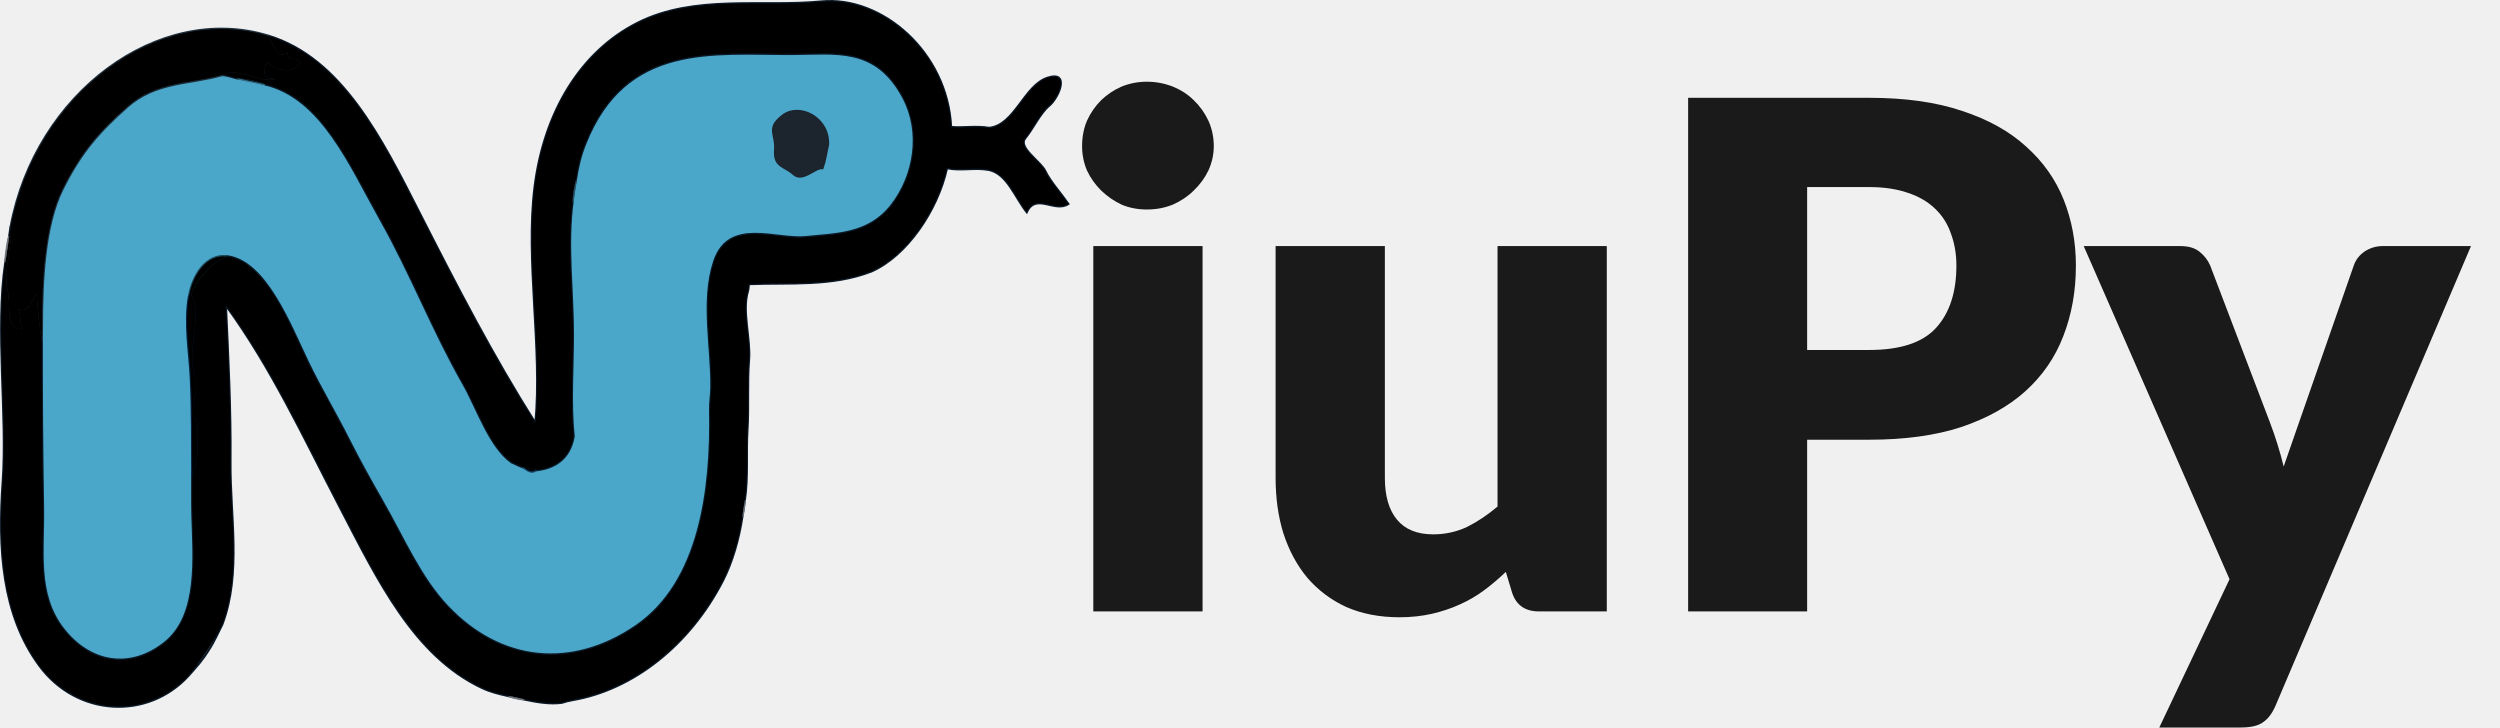
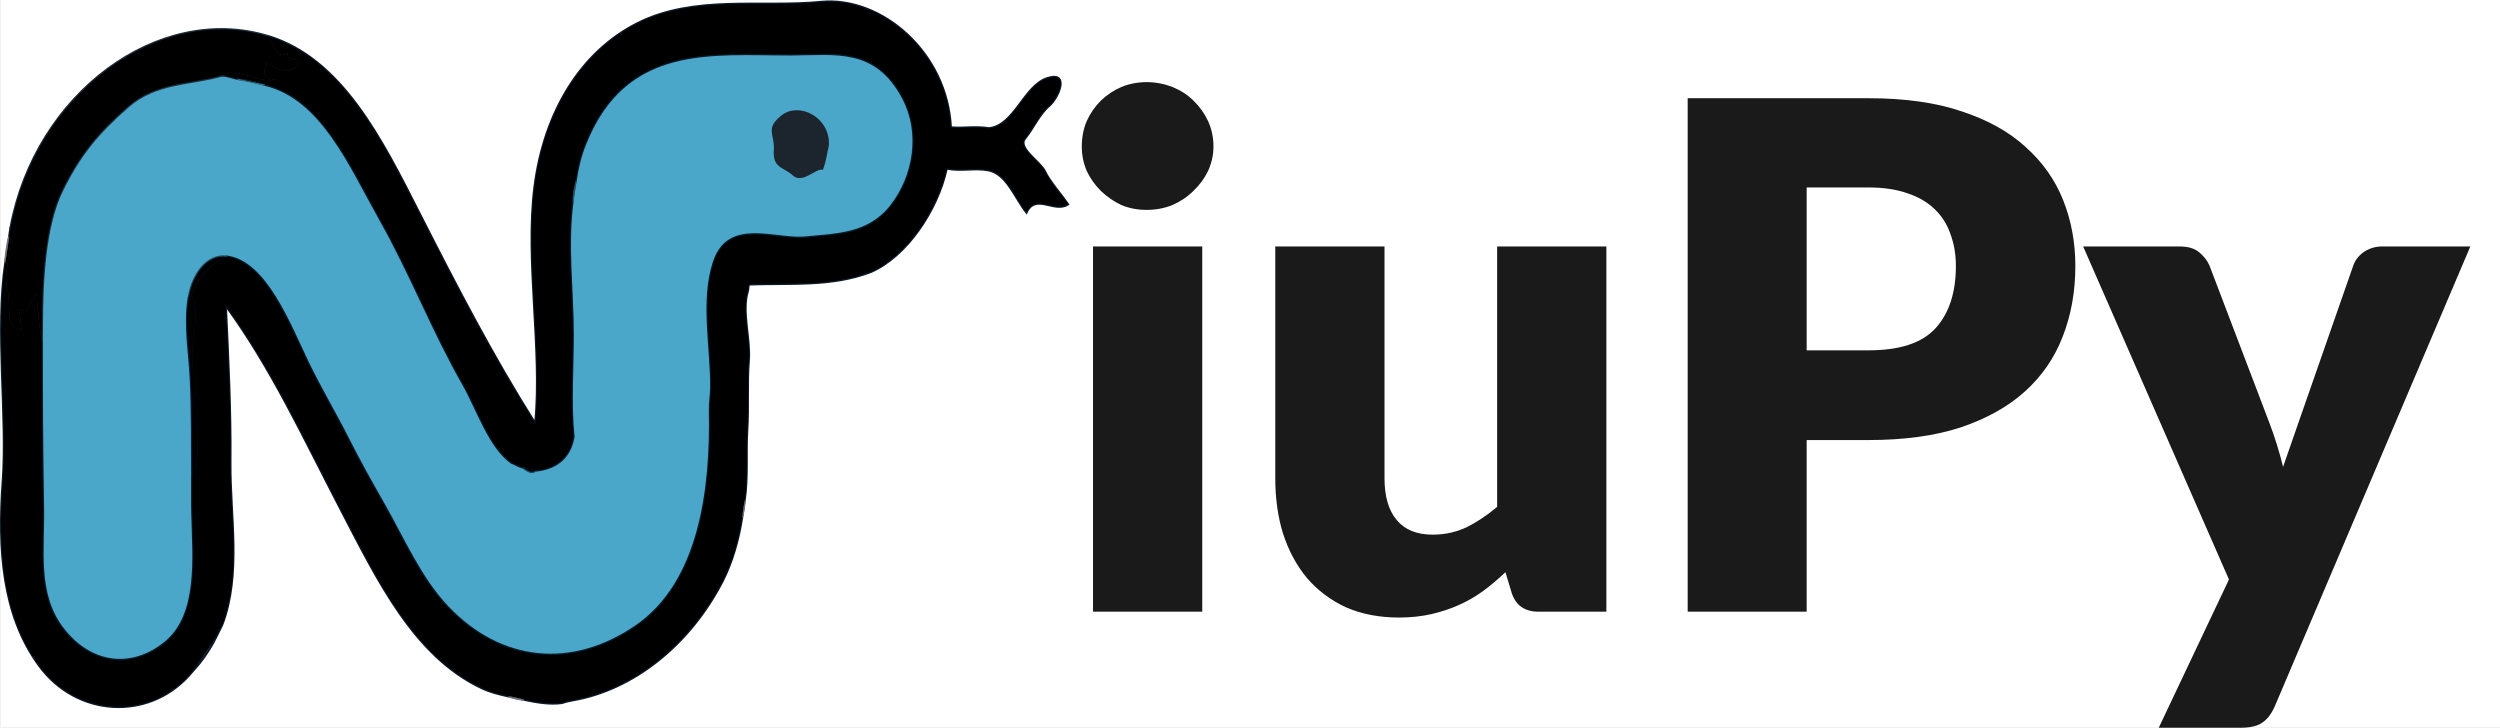
- <svg xmlns="http://www.w3.org/2000/svg" width="80.086mm" height="23.297mm" viewBox="0 0 80.086 23.297" version="1.1" id="svg1" xml:space="preserve">
+ <svg xmlns="http://www.w3.org/2000/svg" width="80.107mm" height="23.311mm" viewBox="0 0 80.107 23.311" version="1.1" id="svg1" xml:space="preserve">
  <defs id="defs1" />
-   <g id="layer1" transform="translate(-16.99217,-169.6403)">
+   <g id="layer1" transform="translate(-16.99217,-169.6262)">
+     <g id="g178-2" transform="matrix(0.2730127,0.05896787,-0.04965415,0.3323684,-12.93735,66.8895)" style="fill:#ffffff;fill-opacity:1;stroke-width:0.865">
+       <g fill="None" fill-opacity="0" stroke="#0c1a28" stroke-opacity="1" stroke-width="1.137" id="g3-2" transform="matrix(0.2282159,0,0,0.2279701,103.2853,216.0673)" style="fill:#ffffff;fill-opacity:1">
+         <path d="m 388,274 c 2.51,0.89 5.8,9.85 11,5 0.54,4.51 4.39,0.58 7,3 -3.68,6.4 -11.23,4.83 -17,3 -0.26,5.11 -1.09,6.88 6,6 -7.93,3.27 -19.56,-1.79 -27,3 2.48,-0.45 5.47,0 8,0 4.45,-0.43 9.59,-0.53 14,0 29.39,0.4 48.59,25.85 67.75,45.25 19.16,19.4 34.31,40.81 53.25,59.75 8.96,8.97 17.79,23.49 30,28 2.05,0.24 3.78,0.85 6,1 2.24,0.15 4.76,0.19 7,0 8.25,-2.19 15.77,-7.19 16,-17 -4.16,-13.14 -5.51,-28.38 -8,-42 -3.25,-17.78 -9.63,-35.55 -10,-54 -0.35,-2.91 -0.27,-6.18 0,-9 0,-5.85 0.49,-10.6 2,-16 12.61,-45.2 56.7,-47.96 96,-55 21.88,-3.92 41.39,-10.86 59,8 11.8,12.64 11.46,31.01 2.23,45.23 -9.23,14.22 -25.71,16.77 -40.3,20.7 -14.6,3.92 -39.93,-1.26 -43.93,18.07 -3.57,17.23 5.43,35.82 8,52 0.49,3.07 0.37,5.96 1,9 6.75,32.6 7.83,71.62 -20.75,95.25 -28.58,23.62 -64.51,27 -95.25,8.75 -15.82,-9.39 -26.88,-23.88 -40,-37 -7.26,-7.26 -15.06,-15.2 -22,-23 -8.29,-9.33 -17.84,-18.45 -26,-28 -11.67,-13.65 -28.39,-37.39 -48,-36 -5.76,2.02 -14.52,13.12 -15,19 7.15,5.89 2.16,23.02 6.98,31.02 4.81,8.01 0.91,10.85 3.02,18.98 3.74,0.16 2.57,5.17 3.93,9.07 1.36,3.91 1.23,10.98 0.07,14.93 1,5.27 1.86,10.69 3,16 3.67,17.15 10.92,40.37 -4.25,54.75 -15.17,14.38 -35.79,15.12 -51.75,3.25 -16.05,-11.94 -15.43,-30.46 -19,-48 -4.59,-22.55 -8.91,-45.29 -13,-68 -2.22,-5.72 -4.63,-12.82 -6,-19 -2,3.12 -2.84,9.18 -8,8 1.65,2.22 1.89,5.06 3,8 -8.85,1.18 -6.47,-8.64 -9.97,-15.03 -3.51,-6.38 -0.61,-19.34 -3.03,-25.97 -0.06,1.33 0,2.67 0,4 v 11 c 0,28.67 12.43,62.29 15.02,89.98 2.6,27.68 9.39,54.58 31.9,72.1 22.51,17.53 58,12.78 75.08,-9.08 1.29,-1.65 3.075,-4.18 4.477,-6.087 1.856,-2.904 2.068,-3.151 3.309,-5.528 C 405.23,528.585 405.551,528.389 409,519 c 5.78,-22.55 -4.3,-45.26 -8,-67 -3.7,-21.73 -8.88,-42.79 -14,-64 27.29,21.52 47.94,46.6 72.08,72.92 24.14,26.32 47.72,53.97 83.92,61.08 4.57,0.9 9.16,1 14,1 h 8 c 6.24,0 13.15,-0.25 19,-2 1.52,-0.74 3.18,-1.41 5,-2 29.4,-9.58 54.26,-32.8 66,-62 3.41,-8.48 5,-18.61 5,-28 v -7 c 0,-9.97 -2.95,-19.62 -3.93,-29.07 -0.97,-9.46 -3.68,-19.52 -4.4,-28.6 -0.71,-9.08 -7.26,-19.46 -5.67,-28.33 0.17,-0.97 -0.14,-2.02 0,-3 20.25,-4.29 41.39,-6.24 60,-16 16.47,-9.48 28.47,-30.76 30,-49 7.24,-0.03 13.77,-2.85 21,-3 9.29,-0.03 14.94,8.89 22,14 3.07,-8.92 13.84,-2.25 20,-7 -3.62,-3.06 -10.7,-7.6 -13.75,-11.25 -3.04,-3.66 -15.75,-7.21 -12.47,-11.97 3.28,-4.77 5.56,-11.59 9.53,-15.47 3.96,-3.89 8.07,-16.14 -2.98,-10.98 -11.05,5.16 -12.79,22.37 -25.33,25.67 -6.55,0.22 -12.6,2.33 -19,3 -7.35,-30.44 -44.33,-47.62 -73.93,-39.93 -29.59,7.7 -63.83,8.27 -89.99,25.01 -26.16,16.74 -39.9,44.67 -39.08,75.92 0.82,31.25 15.95,65.51 18,97 C 523.86,385.22 501.19,360.43 476.75,333.25 452.32,306.07 426.45,276.62 388,274 Z" id="path3-7" style="fill:#ffffff;fill-opacity:1;stroke-width:1.137" />
+       </g>
+       <g fill="None" fill-opacity="0" stroke="#1c242e" stroke-opacity="1" stroke-width="1.137" id="g10-3" transform="matrix(0.2282159,0,0,0.2279701,103.2853,216.0673)" style="fill:#ffffff;fill-opacity:1">
+         <path d="m 674,279 c 0.79,-3.4 0.65,-6.42 1,-10 -1.37,-11.09 -17.41,-14.52 -24.75,-7.75 -7.34,6.76 -1.78,7.72 -1.18,14.68 0.61,6.95 5.76,5.44 10.93,8.07 5.17,2.63 10.32,-4.85 14,-5 z" id="path10-7" style="fill:#ffffff;fill-opacity:1;stroke-width:1.137" />
+       </g>
+       <g fill="None" fill-opacity="0" stroke="#1d2d3a" stroke-opacity="1" stroke-width="1.137" id="g13-9" transform="matrix(0.2282159,0,0,0.2279701,103.2853,216.0673)" style="fill:#ffffff;fill-opacity:1">
+         <path d="m 274,375 c 2.42,6.63 -0.48,19.59 3.03,25.97 3.5,6.39 1.12,16.21 9.97,15.03 -1.11,-2.94 -1.35,-5.78 -3,-8 5.16,1.18 6,-4.88 8,-8 1.37,6.18 3.78,13.28 6,19 -0.37,-2.07 -0.62,-3.89 -1,-6 -3.18,-17.62 -6.46,-41.17 -0.02,-58.02 6.43,-16.86 13.95,-26.88 26.27,-39.73 12.32,-12.86 29.91,-14.77 44.75,-21.25 7.44,-4.79 19.07,0.27 27,-3 -7.09,0.88 -6.26,-0.89 -6,-6 5.77,1.83 13.32,3.4 17,-3 -2.61,-2.42 -6.46,1.51 -7,-3 -5.2,4.85 -8.49,-4.11 -11,-5 -57.03,-3.88 -111.54,43.96 -114,101 z" id="path13-0" style="fill:#ffffff;fill-opacity:1;stroke-width:1.137" />
+       </g>
+       <g fill="None" fill-opacity="0" stroke="#2f6a85" stroke-opacity="1" stroke-width="1.137" id="g18-2" transform="matrix(0.2282159,0,0,0.2279701,103.2853,216.0673)" style="fill:#ffffff;fill-opacity:1">
+         <path d="m 376,294 c 2.67,0 5.33,0 8,0 2,0 4,-0.03 6,0 -4.41,-0.53 -9.55,-0.43 -14,0 z" id="path18-3" style="fill:#ffffff;fill-opacity:1;stroke-width:1.137" />
+       </g>
+       <g fill="None" fill-opacity="0" stroke="#285165" stroke-opacity="1" stroke-width="1.137" id="g22-9" transform="matrix(0.2282159,0,0,0.2279701,103.2853,216.0673)" style="fill:#ffffff;fill-opacity:1">
+         <path d="m 552,315 c -0.06,-3 0,-6 0,-9 -0.27,2.82 -0.35,6.09 0,9 z" id="path22-9" style="fill:#ffffff;fill-opacity:1;stroke-width:1.137" />
+       </g>
+       <g fill="None" fill-opacity="0" stroke="#1c4657" stroke-opacity="1" stroke-width="1.137" id="g33-7" transform="matrix(0.2282159,0,0,0.2279701,103.2853,216.0673)" style="fill:#ffffff;fill-opacity:1">
+         <path d="m 368,388 c 0.05,-0.23 0.97,-0.65 1,-1 0.48,-5.88 9.24,-16.98 15,-19 -10.36,0.74 -15.81,10.48 -16,20 z" id="path33-0" style="fill:#ffffff;fill-opacity:1;stroke-width:1.137" />
+       </g>
+       <g fill="None" fill-opacity="0" stroke="#72757c" stroke-opacity="1" stroke-width="1.137" id="g37-3" transform="matrix(0.2282159,0,0,0.2279701,103.2853,216.0673)" style="fill:#ffffff;fill-opacity:1">
+         <path d="m 274,390 c 0,-3.67 0,-7.33 0,-11 -0.48,3.53 -0.34,7.46 0,11 z" id="path37-9" style="fill:#ffffff;fill-opacity:1;stroke-width:1.137" />
+       </g>
+       <g fill="None" fill-opacity="0" stroke="#072341" stroke-opacity="1" stroke-width="1.137" id="g43-8" transform="matrix(0.2282159,0,0,0.2279701,103.2853,216.0673)" style="fill:#ffffff;fill-opacity:1">
+         <path d="m 368,388 c -0.23,11.51 4.37,22.21 7,33 3.2,13.12 5.5,26.81 8,40 1.16,-3.95 1.29,-11.02 -0.07,-14.93 -1.36,-3.9 -0.19,-8.91 -3.93,-9.07 -2.11,-8.13 1.79,-10.97 -3.02,-18.98 -4.82,-8 0.17,-25.13 -6.98,-31.02 -0.03,0.35 -0.95,0.77 -1,1 z" id="path43-6" style="fill:#ffffff;fill-opacity:1;stroke-width:1.137" />
+       </g>
+       <g fill="None" fill-opacity="0" stroke="#68717b" stroke-opacity="1" stroke-width="1.137" id="g50-5" transform="matrix(0.2282159,0,0,0.2279701,103.2853,216.0673)" style="fill:#ffffff;fill-opacity:1">
+         <path d="m 660,429 c 0.21,-2.13 0.21,-4.81 0,-7 0,2.33 0,4.67 0,7 z" id="path50-7" style="fill:#ffffff;fill-opacity:1;stroke-width:1.137" />
+       </g>
+       <g fill="None" fill-opacity="0" stroke="#124466" stroke-opacity="1" stroke-width="1.137" id="g51-6" transform="matrix(0.2282159,0,0,0.2279701,103.2853,216.0673)" style="fill:#ffffff;fill-opacity:1">
+         <path d="m 552,429 c 0.93,-0.14 1.51,-0.87 2,-1 -2.24,0.19 -4.76,0.15 -7,0 1.43,0.31 2.84,1.32 5,1 z" id="path51-2" style="fill:#ffffff;fill-opacity:1;stroke-width:1.137" />
+       </g>
+       <g fill="None" fill-opacity="0" stroke="#6c737b" stroke-opacity="1" stroke-width="1.137" id="g66-7" transform="matrix(0.2282159,0,0,0.2279701,103.2853,216.0673)" style="fill:#ffffff;fill-opacity:1">
+         <path d="m 565,523 c -2.67,0 -5.33,0 -8,0 2.45,0.24 5.49,0.24 8,0 z" id="path66-0" style="fill:#ffffff;fill-opacity:1;stroke-width:1.137" />
+       </g>
+       <g fill="None" fill-opacity="0" stroke="#23546c" stroke-opacity="1" stroke-width="1.137" id="g67-3" transform="matrix(0.2282159,0,0,0.2279701,103.2853,216.0673)" style="fill:#ffffff;fill-opacity:1" />
+       <g fill="#0c1a28" fill-opacity="1" stroke="None" id="g91-9" transform="matrix(0.2282159,0,0,0.2279701,103.2853,216.0673)" style="fill:#ffffff;fill-opacity:1;stroke-width:3.79">
+         <path d="m 388,274 c 2.51,0.89 5.8,9.85 11,5 0.54,4.51 4.39,0.58 7,3 -3.68,6.4 -11.23,4.83 -17,3 -0.26,5.11 -1.09,6.88 6,6 -7.93,3.27 -19.56,-1.79 -27,3 2.48,-0.45 5.47,0 8,0 4.45,-0.43 9.59,-0.53 14,0 29.39,0.4 48.59,25.85 67.75,45.25 19.16,19.4 34.31,40.81 53.25,59.75 8.96,8.97 17.79,23.49 30,28 2.05,0.24 3.78,0.85 6,1 2.24,0.15 4.76,0.19 7,0 8.25,-2.19 15.77,-7.19 16,-17 -4.16,-13.14 -5.51,-28.38 -8,-42 -3.25,-17.78 -9.63,-35.55 -10,-54 -0.35,-2.91 -0.27,-6.18 0,-9 0,-5.85 0.49,-10.6 2,-16 12.61,-45.2 56.7,-47.96 96,-55 21.88,-3.92 41.39,-10.86 59,8 11.8,12.64 11.46,31.01 2.23,45.23 -9.23,14.22 -25.71,16.77 -40.3,20.7 -14.6,3.92 -39.93,-1.26 -43.93,18.07 -3.57,17.23 5.43,35.82 8,52 0.49,3.07 0.37,5.96 1,9 6.75,32.6 7.83,71.62 -20.75,95.25 -28.58,23.62 -64.51,27 -95.25,8.75 -15.82,-9.39 -26.88,-23.88 -40,-37 -7.26,-7.26 -15.06,-15.2 -22,-23 -8.29,-9.33 -17.84,-18.45 -26,-28 -11.67,-13.65 -28.39,-37.39 -48,-36 -5.76,2.02 -14.52,13.12 -15,19 7.15,5.89 2.16,23.02 6.98,31.02 4.81,8.01 0.91,10.85 3.02,18.98 3.74,0.16 2.57,5.17 3.93,9.07 1.36,3.91 1.23,10.98 0.07,14.93 1,5.27 1.86,10.69 3,16 3.67,17.15 10.92,40.37 -4.25,54.75 -15.17,14.38 -35.79,15.12 -51.75,3.25 -16.05,-11.94 -15.43,-30.46 -19,-48 -4.59,-22.55 -8.91,-45.29 -13,-68 -2.22,-5.72 -4.63,-12.82 -6,-19 -2,3.12 -2.84,9.18 -8,8 1.65,2.22 1.89,5.06 3,8 -8.85,1.18 -6.47,-8.64 -9.97,-15.03 -3.51,-6.38 -0.61,-19.34 -3.03,-25.97 -0.06,1.33 0,2.67 0,4 v 11 c 0,28.67 12.43,62.29 15.02,89.98 2.6,27.68 9.39,54.58 31.9,72.1 22.51,17.53 58,12.78 75.08,-9.08 5.825,-8.486 9.458,-14.994 13,-24 5.78,-22.55 -4.3,-45.26 -8,-67 -3.7,-21.73 -8.88,-42.79 -14,-64 27.29,21.52 47.94,46.6 72.08,72.92 24.14,26.32 47.72,53.97 83.92,61.08 4.57,0.9 9.16,1 14,1 h 8 c 6.24,0 13.15,-0.25 19,-2 1.52,-0.74 3.18,-1.41 5,-2 29.4,-9.58 54.26,-32.8 66,-62 3.41,-8.48 5,-18.61 5,-28 v -7 c 0,-9.97 -2.95,-19.62 -3.93,-29.07 -0.97,-9.46 -3.68,-19.52 -4.4,-28.6 -0.71,-9.08 -7.26,-19.46 -5.67,-28.33 0.17,-0.97 -0.14,-2.02 0,-3 20.25,-4.29 41.39,-6.24 60,-16 16.47,-9.48 28.47,-30.76 30,-49 7.24,-0.03 13.77,-2.85 21,-3 9.29,-0.03 14.94,8.89 22,14 3.07,-8.92 13.84,-2.25 20,-7 -3.62,-3.06 -10.7,-7.6 -13.75,-11.25 -3.04,-3.66 -15.75,-7.21 -12.47,-11.97 3.28,-4.77 5.56,-11.59 9.53,-15.47 3.96,-3.89 8.07,-16.14 -2.98,-10.98 -11.05,5.16 -12.79,22.37 -25.33,25.67 -6.55,0.22 -12.6,2.33 -19,3 -7.35,-30.44 -44.33,-47.62 -73.93,-39.93 -29.59,7.7 -63.83,8.27 -89.99,25.01 -26.16,16.74 -39.9,44.67 -39.08,75.92 0.82,31.25 15.95,65.51 18,97 C 523.86,385.22 501.19,360.43 476.75,333.25 452.32,306.07 426.45,276.62 388,274 Z" id="path91-9" style="fill:#ffffff;fill-opacity:1;stroke-width:3.79" />
+       </g>
+       <g fill="#1c242e" fill-opacity="1" stroke="None" id="g98-9" transform="matrix(0.2282159,0,0,0.2279701,103.2853,216.0673)" style="fill:#ffffff;fill-opacity:1;stroke-width:3.79">
+         <path d="m 674,279 c 0.79,-3.4 0.65,-6.42 1,-10 -1.37,-11.09 -17.41,-14.52 -24.75,-7.75 -7.34,6.76 -1.78,7.72 -1.18,14.68 0.61,6.95 5.76,5.44 10.93,8.07 5.17,2.63 10.32,-4.85 14,-5 z" id="path98-1" style="fill:#ffffff;fill-opacity:1;stroke-width:3.79" />
+       </g>
+       <g fill="#1d2d3a" fill-opacity="1" stroke="None" id="g101-7" transform="matrix(0.2282159,0,0,0.2279701,103.2853,216.0673)" style="fill:#ffffff;fill-opacity:1;stroke-width:3.79">
+         <path d="m 274,375 c 2.42,6.63 -0.48,19.59 3.03,25.97 3.5,6.39 1.12,16.21 9.97,15.03 -1.11,-2.94 -1.35,-5.78 -3,-8 5.16,1.18 6,-4.88 8,-8 1.37,6.18 3.78,13.28 6,19 -0.37,-2.07 -0.62,-3.89 -1,-6 -3.18,-17.62 -6.46,-41.17 -0.02,-58.02 6.43,-16.86 13.95,-26.88 26.27,-39.73 12.32,-12.86 29.91,-14.77 44.75,-21.25 7.44,-4.79 19.07,0.27 27,-3 -7.09,0.88 -6.26,-0.89 -6,-6 5.77,1.83 13.32,3.4 17,-3 -2.61,-2.42 -6.46,1.51 -7,-3 -5.2,4.85 -8.49,-4.11 -11,-5 -57.03,-3.88 -111.54,43.96 -114,101 z" id="path101-2" style="fill:#ffffff;fill-opacity:1;stroke-width:3.79" />
+       </g>
+       <g fill="#2f6a85" fill-opacity="1" stroke="None" id="g106-3" transform="matrix(0.2282159,0,0,0.2279701,103.2853,216.0673)" style="fill:#ffffff;fill-opacity:1;stroke-width:3.79">
+         <path d="m 376,294 c 2.67,0 5.33,0 8,0 2,0 4,-0.03 6,0 -4.41,-0.53 -9.55,-0.43 -14,0 z" id="path106-6" style="fill:#ffffff;fill-opacity:1;stroke-width:3.79" />
+       </g>
+       <g fill="#285165" fill-opacity="1" stroke="None" id="g110-5" transform="matrix(0.2282159,0,0,0.2279701,103.2853,216.0673)" style="fill:#ffffff;fill-opacity:1;stroke-width:3.79">
+         <path d="m 552,315 c -0.06,-3 0,-6 0,-9 -0.27,2.82 -0.35,6.09 0,9 z" id="path110-5" style="fill:#ffffff;fill-opacity:1;stroke-width:3.79" />
+       </g>
+       <g fill="#1c4657" fill-opacity="1" stroke="None" id="g121-8" transform="matrix(0.2282159,0,0,0.2279701,103.2853,216.0673)" style="fill:#ffffff;fill-opacity:1;stroke-width:3.79">
+         <path d="m 368,388 c 0.05,-0.23 0.97,-0.65 1,-1 0.48,-5.88 9.24,-16.98 15,-19 -10.36,0.74 -15.81,10.48 -16,20 z" id="path121-1" style="fill:#ffffff;fill-opacity:1;stroke-width:3.79" />
+       </g>
+       <g fill="#236792" fill-opacity="1" stroke="None" id="g123-4" transform="matrix(0.2282159,0,0,0.2279701,103.2853,216.0673)" style="fill:#ffffff;fill-opacity:1;stroke-width:3.79" />
+       <g fill="#72757c" fill-opacity="1" stroke="None" id="g125-7" transform="matrix(0.2282159,0,0,0.2279701,103.2853,216.0673)" style="fill:#ffffff;fill-opacity:1;stroke-width:3.79">
+         <path d="m 274,390 c 0,-3.67 0,-7.33 0,-11 -0.48,3.53 -0.34,7.46 0,11 z" id="path125-1" style="fill:#ffffff;fill-opacity:1;stroke-width:3.79" />
+       </g>
+       <g fill="#072341" fill-opacity="1" stroke="None" id="g131-3" transform="matrix(0.2282159,0,0,0.2279701,103.2853,216.0673)" style="fill:#ffffff;fill-opacity:1;stroke-width:3.79">
+         <path d="m 368,388 c -0.23,11.51 4.37,22.21 7,33 3.2,13.12 5.5,26.81 8,40 1.16,-3.95 1.29,-11.02 -0.07,-14.93 -1.36,-3.9 -0.19,-8.91 -3.93,-9.07 -2.11,-8.13 1.79,-10.97 -3.02,-18.98 -4.82,-8 0.17,-25.13 -6.98,-31.02 -0.03,0.35 -0.95,0.77 -1,1 z" id="path131-8" style="fill:#ffffff;fill-opacity:1;stroke-width:3.79" />
+       </g>
+       <g fill="#68717b" fill-opacity="1" stroke="None" id="g138-4" transform="matrix(0.2282159,0,0,0.2279701,103.2853,216.0673)" style="fill:#ffffff;fill-opacity:1;stroke-width:3.79">
+         <path d="m 660,429 c 0.21,-2.13 0.21,-4.81 0,-7 0,2.33 0,4.67 0,7 z" id="path138-8" style="fill:#ffffff;fill-opacity:1;stroke-width:3.79" />
+       </g>
+       <g fill="#124466" fill-opacity="1" stroke="None" id="g139-0" transform="matrix(0.2282159,0,0,0.2279701,103.2853,216.0673)" style="fill:#ffffff;fill-opacity:1;stroke-width:3.79">
+         <path d="m 552,429 c 0.93,-0.14 1.51,-0.87 2,-1 -2.24,0.19 -4.76,0.15 -7,0 1.43,0.31 2.84,1.32 5,1 z" id="path139-4" style="fill:#ffffff;fill-opacity:1;stroke-width:3.79" />
+       </g>
+       <g fill="#6c737b" fill-opacity="1" stroke="None" id="g154-6" transform="matrix(0.2282159,0,0,0.2279701,103.2853,216.0673)" style="fill:#ffffff;fill-opacity:1;stroke-width:3.79">
+         <path d="m 565,523 c -2.67,0 -5.33,0 -8,0 2.45,0.24 5.49,0.24 8,0 z" id="path154-0" style="fill:#ffffff;fill-opacity:1;stroke-width:3.79" />
+       </g>
+       <rect style="fill:#ffffff;fill-opacity:1;stroke:none;stroke-width:0.98;stroke-linecap:square;stroke-miterlimit:5.3;paint-order:markers fill stroke" id="rect1" width="288.581" height="69.008" x="107.963" y="304.358" transform="matrix(0.9846236,-0.1746892,0.1789394,0.9838601,0,0)" />
+     </g>
    <path style="fill:#4ba7c9;fill-opacity:1;stroke:none;stroke-width:1.002;stroke-linecap:square;stroke-miterlimit:5.3;stroke-opacity:1;paint-order:markers fill stroke" d="M 11.026,80.954 C 7.881,79.49 4.431,76.17 3.834,71.959 3.351,68.551 3.853,36.942 4.336,32.233 5.054,25.238 7.637,19.245 12.282,14.354 15.441,11.029 18.848,9.457 23.716,8.589 26.595,8.075 28.776,8.045 30.499,8.412 c 4.076,0.868 5.543,2.158 7.627,4.062 3.565,3.259 5.491,7.662 15.798,28.227 3.655,7.293 7.959,10.57 7.732,12.134 -0.11,0.76 0.991,1.853 1.798,2.265 1.274,0.65 1.043,0.316 2.394,-0.044 0.856,-0.228 0.989,-0.689 1.371,-1.025 1.545,-1.356 0.804,-0.147 0.654,-14.619 -0.116,-11.239 -0.037,-15.615 0.423,-18.313 1.023,-5.992 4.794,-11.804 8.893,-14.035 3.275,-1.782 5.592,-3.078 15.241,-1.699 l 10.392,-0.377 4.758,3.203 c 5.479,3.689 5.009,12.263 0.292,17.635 -2.463,2.805 -6.566,4.105 -13.595,3.723 -8.239,-0.448 -6.349,-0.006 -6.021,16.136 0.258,12.689 -1.844,18.209 -4.601,23.67 -2.935,5.815 -10.733,11.608 -17.048,11.608 -4.966,0 -10.806,-4.219 -14.22,-8.868 -2.14,-2.914 -9.164,-14.028 -15.752,-26.905 -5.053,-9.877 -5.252,-11.397 -7.769,-12.405 -1.981,-0.792 -1.936,-2.119 -3.312,-0.552 -1.721,1.961 -1.299,4.386 -0.808,11.415 0.638,9.144 0.421,28.669 -0.28,31.379 -0.723,2.794 -3.341,3.752 -5.841,5.03 -2.42,1.237 -5.172,2.027 -7.601,0.896 z M 98.008,19.596 c 1.063,-0.507 0.837,0.291 1.124,-1.056 0.696,-3.264 0.481,-3.079 -2.392,-3.079 -2.311,0 -2.181,-1.15 -2.181,1.589 0,2.052 -0.085,0.742 1.192,1.912 1.539,1.41 0.433,1.504 2.257,0.634 z" id="path4" transform="matrix(0.2645833,0,0,0.2645833,16.99217,169.6403)" />
    <g id="g178" transform="matrix(0.2730127,0.05896787,-0.04965415,0.3323684,-12.96377,66.90351)" style="stroke-width:0.865">
      <g fill="None" fill-opacity="0" stroke="#0c1a28" stroke-opacity="1" stroke-width="1.137" id="g3" transform="matrix(0.2282159,0,0,0.2279701,103.2853,216.0673)">
-         <path d="m 388,274 c 2.51,0.89 5.8,9.85 11,5 0.54,4.51 4.39,0.58 7,3 -3.68,6.4 -11.23,4.83 -17,3 -0.26,5.11 -1.09,6.88 6,6 -7.93,3.27 -19.56,-1.79 -27,3 2.48,-0.45 5.47,0 8,0 4.45,-0.43 9.59,-0.53 14,0 29.39,0.4 48.59,25.85 67.75,45.25 19.16,19.4 34.31,40.81 53.25,59.75 8.96,8.97 17.79,23.49 30,28 2.05,0.24 3.78,0.85 6,1 2.24,0.15 4.76,0.19 7,0 8.25,-2.19 15.77,-7.19 16,-17 -4.16,-13.14 -5.51,-28.38 -8,-42 -3.25,-17.78 -9.63,-35.55 -10,-54 -0.35,-2.91 -0.27,-6.18 0,-9 0,-5.85 0.49,-10.6 2,-16 12.61,-45.2 56.7,-47.96 96,-55 21.88,-3.92 41.39,-10.86 59,8 11.8,12.64 11.46,31.01 2.23,45.23 -9.23,14.22 -25.71,16.77 -40.3,20.7 -14.6,3.92 -39.93,-1.26 -43.93,18.07 -3.57,17.23 5.43,35.82 8,52 0.49,3.07 0.37,5.96 1,9 6.75,32.6 7.83,71.62 -20.75,95.25 -28.58,23.62 -64.51,27 -95.25,8.75 -15.82,-9.39 -26.88,-23.88 -40,-37 -7.26,-7.26 -15.06,-15.2 -22,-23 -8.29,-9.33 -17.84,-18.45 -26,-28 -11.67,-13.65 -28.39,-37.39 -48,-36 -5.76,2.02 -14.52,13.12 -15,19 7.15,5.89 2.16,23.02 6.98,31.02 4.81,8.01 0.91,10.85 3.02,18.98 3.74,0.16 2.57,5.17 3.93,9.07 1.36,3.91 1.23,10.98 0.07,14.93 1,5.27 1.86,10.69 3,16 3.67,17.15 10.92,40.37 -4.25,54.75 -15.17,14.38 -35.79,15.12 -51.75,3.25 -16.05,-11.94 -15.43,-30.46 -19,-48 -4.59,-22.55 -8.91,-45.29 -13,-68 -2.22,-5.72 -4.63,-12.82 -6,-19 -2,3.12 -2.84,9.18 -8,8 1.65,2.22 1.89,5.06 3,8 -8.85,1.18 -6.47,-8.64 -9.97,-15.03 -3.51,-6.38 -0.61,-19.34 -3.03,-25.97 -0.06,1.33 0,2.67 0,4 v 11 c 0,28.67 12.43,62.29 15.02,89.98 2.6,27.68 9.39,54.58 31.9,72.1 22.51,17.53 58,12.78 75.08,-9.08 1.29,-1.65 3.075,-4.18 4.477,-6.087 1.856,-2.904 2.068,-3.151 3.309,-5.528 C 405.23,528.585 405.551,528.389 409,519 c 5.78,-22.55 -4.3,-45.26 -8,-67 -3.7,-21.73 -8.88,-42.79 -14,-64 27.29,21.52 47.94,46.6 72.08,72.92 24.14,26.32 47.72,53.97 83.92,61.08 4.57,0.9 9.16,1 14,1 l 8,0 c 6.24,0 13.15,-0.25 19,-2 1.52,-0.74 3.18,-1.41 5,-2 29.4,-9.58 54.26,-32.8 66,-62 3.41,-8.48 5,-18.61 5,-28 v -7 c 0,-9.97 -2.95,-19.62 -3.93,-29.07 -0.97,-9.46 -3.68,-19.52 -4.4,-28.6 -0.71,-9.08 -7.26,-19.46 -5.67,-28.33 0.17,-0.97 -0.14,-2.02 0,-3 20.25,-4.29 41.39,-6.24 60,-16 16.47,-9.48 28.47,-30.76 30,-49 7.24,-0.03 13.77,-2.85 21,-3 9.29,-0.03 14.94,8.89 22,14 3.07,-8.92 13.84,-2.25 20,-7 -3.62,-3.06 -10.7,-7.6 -13.75,-11.25 -3.04,-3.66 -15.75,-7.21 -12.47,-11.97 3.28,-4.77 5.56,-11.59 9.53,-15.47 3.96,-3.89 8.07,-16.14 -2.98,-10.98 -11.05,5.16 -12.79,22.37 -25.33,25.67 -6.55,0.22 -12.6,2.33 -19,3 -7.35,-30.44 -44.33,-47.62 -73.93,-39.93 -29.59,7.7 -63.83,8.27 -89.99,25.01 -26.16,16.74 -39.9,44.67 -39.08,75.92 0.82,31.25 15.95,65.51 18,97 C 523.86,385.22 501.19,360.43 476.75,333.25 452.32,306.07 426.45,276.62 388,274 Z" id="path3" style="stroke-width:1.137" />
+         <path d="m 388,274 c 2.51,0.89 5.8,9.85 11,5 0.54,4.51 4.39,0.58 7,3 -3.68,6.4 -11.23,4.83 -17,3 -0.26,5.11 -1.09,6.88 6,6 -7.93,3.27 -19.56,-1.79 -27,3 2.48,-0.45 5.47,0 8,0 4.45,-0.43 9.59,-0.53 14,0 29.39,0.4 48.59,25.85 67.75,45.25 19.16,19.4 34.31,40.81 53.25,59.75 8.96,8.97 17.79,23.49 30,28 2.05,0.24 3.78,0.85 6,1 2.24,0.15 4.76,0.19 7,0 8.25,-2.19 15.77,-7.19 16,-17 -4.16,-13.14 -5.51,-28.38 -8,-42 -3.25,-17.78 -9.63,-35.55 -10,-54 -0.35,-2.91 -0.27,-6.18 0,-9 0,-5.85 0.49,-10.6 2,-16 12.61,-45.2 56.7,-47.96 96,-55 21.88,-3.92 41.39,-10.86 59,8 11.8,12.64 11.46,31.01 2.23,45.23 -9.23,14.22 -25.71,16.77 -40.3,20.7 -14.6,3.92 -39.93,-1.26 -43.93,18.07 -3.57,17.23 5.43,35.82 8,52 0.49,3.07 0.37,5.96 1,9 6.75,32.6 7.83,71.62 -20.75,95.25 -28.58,23.62 -64.51,27 -95.25,8.75 -15.82,-9.39 -26.88,-23.88 -40,-37 -7.26,-7.26 -15.06,-15.2 -22,-23 -8.29,-9.33 -17.84,-18.45 -26,-28 -11.67,-13.65 -28.39,-37.39 -48,-36 -5.76,2.02 -14.52,13.12 -15,19 7.15,5.89 2.16,23.02 6.98,31.02 4.81,8.01 0.91,10.85 3.02,18.98 3.74,0.16 2.57,5.17 3.93,9.07 1.36,3.91 1.23,10.98 0.07,14.93 1,5.27 1.86,10.69 3,16 3.67,17.15 10.92,40.37 -4.25,54.75 -15.17,14.38 -35.79,15.12 -51.75,3.25 -16.05,-11.94 -15.43,-30.46 -19,-48 -4.59,-22.55 -8.91,-45.29 -13,-68 -2.22,-5.72 -4.63,-12.82 -6,-19 -2,3.12 -2.84,9.18 -8,8 1.65,2.22 1.89,5.06 3,8 -8.85,1.18 -6.47,-8.64 -9.97,-15.03 -3.51,-6.38 -0.61,-19.34 -3.03,-25.97 -0.06,1.33 0,2.67 0,4 v 11 c 0,28.67 12.43,62.29 15.02,89.98 2.6,27.68 9.39,54.58 31.9,72.1 22.51,17.53 58,12.78 75.08,-9.08 1.29,-1.65 3.075,-4.18 4.477,-6.087 1.856,-2.904 2.068,-3.151 3.309,-5.528 C 405.23,528.585 405.551,528.389 409,519 c 5.78,-22.55 -4.3,-45.26 -8,-67 -3.7,-21.73 -8.88,-42.79 -14,-64 27.29,21.52 47.94,46.6 72.08,72.92 24.14,26.32 47.72,53.97 83.92,61.08 4.57,0.9 9.16,1 14,1 h 8 c 6.24,0 13.15,-0.25 19,-2 1.52,-0.74 3.18,-1.41 5,-2 29.4,-9.58 54.26,-32.8 66,-62 3.41,-8.48 5,-18.61 5,-28 v -7 c 0,-9.97 -2.95,-19.62 -3.93,-29.07 -0.97,-9.46 -3.68,-19.52 -4.4,-28.6 -0.71,-9.08 -7.26,-19.46 -5.67,-28.33 0.17,-0.97 -0.14,-2.02 0,-3 20.25,-4.29 41.39,-6.24 60,-16 16.47,-9.48 28.47,-30.76 30,-49 7.24,-0.03 13.77,-2.85 21,-3 9.29,-0.03 14.94,8.89 22,14 3.07,-8.92 13.84,-2.25 20,-7 -3.62,-3.06 -10.7,-7.6 -13.75,-11.25 -3.04,-3.66 -15.75,-7.21 -12.47,-11.97 3.28,-4.77 5.56,-11.59 9.53,-15.47 3.96,-3.89 8.07,-16.14 -2.98,-10.98 -11.05,5.16 -12.79,22.37 -25.33,25.67 -6.55,0.22 -12.6,2.33 -19,3 -7.35,-30.44 -44.33,-47.62 -73.93,-39.93 -29.59,7.7 -63.83,8.27 -89.99,25.01 -26.16,16.74 -39.9,44.67 -39.08,75.92 0.82,31.25 15.95,65.51 18,97 C 523.86,385.22 501.19,360.43 476.75,333.25 452.32,306.07 426.45,276.62 388,274 Z" id="path3" style="stroke-width:1.137" />
      </g>
      <g fill="None" fill-opacity="0" stroke="#1c242e" stroke-opacity="1" stroke-width="1.137" id="g10" transform="matrix(0.2282159,0,0,0.2279701,103.2853,216.0673)">
        <path d="m 674,279 c 0.79,-3.4 0.65,-6.42 1,-10 -1.37,-11.09 -17.41,-14.52 -24.75,-7.75 -7.34,6.76 -1.78,7.72 -1.18,14.68 0.61,6.95 5.76,5.44 10.93,8.07 5.17,2.63 10.32,-4.85 14,-5 z" id="path10" style="stroke-width:1.137" />
      </g>
      <g fill="None" fill-opacity="0" stroke="#1d2d3a" stroke-opacity="1" stroke-width="1.137" id="g13" transform="matrix(0.2282159,0,0,0.2279701,103.2853,216.0673)">
        <path d="m 274,375 c 2.42,6.63 -0.48,19.59 3.03,25.97 3.5,6.39 1.12,16.21 9.97,15.03 -1.11,-2.94 -1.35,-5.78 -3,-8 5.16,1.18 6,-4.88 8,-8 1.37,6.18 3.78,13.28 6,19 -0.37,-2.07 -0.62,-3.89 -1,-6 -3.18,-17.62 -6.46,-41.17 -0.02,-58.02 6.43,-16.86 13.95,-26.88 26.27,-39.73 12.32,-12.86 29.91,-14.77 44.75,-21.25 7.44,-4.79 19.07,0.27 27,-3 -7.09,0.88 -6.26,-0.89 -6,-6 5.77,1.83 13.32,3.4 17,-3 -2.61,-2.42 -6.46,1.51 -7,-3 -5.2,4.85 -8.49,-4.11 -11,-5 -57.03,-3.88 -111.54,43.96 -114,101 z" id="path13" style="stroke-width:1.137" />
      </g>
      <g fill="None" fill-opacity="0" stroke="#2f6a85" stroke-opacity="1" stroke-width="1.137" id="g18" transform="matrix(0.2282159,0,0,0.2279701,103.2853,216.0673)">
        <path d="m 376,294 c 2.67,0 5.33,0 8,0 2,0 4,-0.03 6,0 -4.41,-0.53 -9.55,-0.43 -14,0 z" id="path18" style="stroke-width:1.137" />
      </g>
      <g fill="None" fill-opacity="0" stroke="#285165" stroke-opacity="1" stroke-width="1.137" id="g22" transform="matrix(0.2282159,0,0,0.2279701,103.2853,216.0673)">
        <path d="m 552,315 c -0.06,-3 0,-6 0,-9 -0.27,2.82 -0.35,6.09 0,9 z" id="path22" style="stroke-width:1.137" />
      </g>
      <g fill="None" fill-opacity="0" stroke="#1c4657" stroke-opacity="1" stroke-width="1.137" id="g33" transform="matrix(0.2282159,0,0,0.2279701,103.2853,216.0673)">
        <path d="m 368,388 c 0.05,-0.23 0.97,-0.65 1,-1 0.48,-5.88 9.24,-16.98 15,-19 -10.36,0.74 -15.81,10.48 -16,20 z" id="path33" style="stroke-width:1.137" />
      </g>
      <g fill="None" fill-opacity="0" stroke="#72757c" stroke-opacity="1" stroke-width="1.137" id="g37" transform="matrix(0.2282159,0,0,0.2279701,103.2853,216.0673)">
        <path d="m 274,390 c 0,-3.67 0,-7.33 0,-11 -0.48,3.53 -0.34,7.46 0,11 z" id="path37" style="stroke-width:1.137" />
      </g>
      <g fill="None" fill-opacity="0" stroke="#072341" stroke-opacity="1" stroke-width="1.137" id="g43" transform="matrix(0.2282159,0,0,0.2279701,103.2853,216.0673)">
        <path d="m 368,388 c -0.23,11.51 4.37,22.21 7,33 3.2,13.12 5.5,26.81 8,40 1.16,-3.95 1.29,-11.02 -0.07,-14.93 -1.36,-3.9 -0.19,-8.91 -3.93,-9.07 -2.11,-8.13 1.79,-10.97 -3.02,-18.98 -4.82,-8 0.17,-25.13 -6.98,-31.02 -0.03,0.35 -0.95,0.77 -1,1 z" id="path43" style="stroke-width:1.137" />
      </g>
      <g fill="None" fill-opacity="0" stroke="#68717b" stroke-opacity="1" stroke-width="1.137" id="g50" transform="matrix(0.2282159,0,0,0.2279701,103.2853,216.0673)">
        <path d="m 660,429 c 0.21,-2.13 0.21,-4.81 0,-7 0,2.33 0,4.67 0,7 z" id="path50" style="stroke-width:1.137" />
      </g>
      <g fill="None" fill-opacity="0" stroke="#124466" stroke-opacity="1" stroke-width="1.137" id="g51" transform="matrix(0.2282159,0,0,0.2279701,103.2853,216.0673)">
        <path d="m 552,429 c 0.93,-0.14 1.51,-0.87 2,-1 -2.24,0.19 -4.76,0.15 -7,0 1.43,0.31 2.84,1.32 5,1 z" id="path51" style="stroke-width:1.137" />
      </g>
      <g fill="None" fill-opacity="0" stroke="#6c737b" stroke-opacity="1" stroke-width="1.137" id="g66" transform="matrix(0.2282159,0,0,0.2279701,103.2853,216.0673)">
        <path d="m 565,523 c -2.67,0 -5.33,0 -8,0 2.45,0.24 5.49,0.24 8,0 z" id="path66" style="stroke-width:1.137" />
      </g>
      <g fill="None" fill-opacity="0" stroke="#23546c" stroke-opacity="1" stroke-width="1.137" id="g67" transform="matrix(0.2282159,0,0,0.2279701,103.2853,216.0673)" />
      <g fill="#0c1a28" fill-opacity="1" stroke="None" id="g91" transform="matrix(0.2282159,0,0,0.2279701,103.2853,216.0673)" style="stroke-width:3.79">
-         <path d="m 388,274 c 2.51,0.89 5.8,9.85 11,5 0.54,4.51 4.39,0.58 7,3 -3.68,6.4 -11.23,4.83 -17,3 -0.26,5.11 -1.09,6.88 6,6 -7.93,3.27 -19.56,-1.79 -27,3 2.48,-0.45 5.47,0 8,0 4.45,-0.43 9.59,-0.53 14,0 29.39,0.4 48.59,25.85 67.75,45.25 19.16,19.4 34.31,40.81 53.25,59.75 8.96,8.97 17.79,23.49 30,28 2.05,0.24 3.78,0.85 6,1 2.24,0.15 4.76,0.19 7,0 8.25,-2.19 15.77,-7.19 16,-17 -4.16,-13.14 -5.51,-28.38 -8,-42 -3.25,-17.78 -9.63,-35.55 -10,-54 -0.35,-2.91 -0.27,-6.18 0,-9 0,-5.85 0.49,-10.6 2,-16 12.61,-45.2 56.7,-47.96 96,-55 21.88,-3.92 41.39,-10.86 59,8 11.8,12.64 11.46,31.01 2.23,45.23 -9.23,14.22 -25.71,16.77 -40.3,20.7 -14.6,3.92 -39.93,-1.26 -43.93,18.07 -3.57,17.23 5.43,35.82 8,52 0.49,3.07 0.37,5.96 1,9 6.75,32.6 7.83,71.62 -20.75,95.25 -28.58,23.62 -64.51,27 -95.25,8.75 -15.82,-9.39 -26.88,-23.88 -40,-37 -7.26,-7.26 -15.06,-15.2 -22,-23 -8.29,-9.33 -17.84,-18.45 -26,-28 -11.67,-13.65 -28.39,-37.39 -48,-36 -5.76,2.02 -14.52,13.12 -15,19 7.15,5.89 2.16,23.02 6.98,31.02 4.81,8.01 0.91,10.85 3.02,18.98 3.74,0.16 2.57,5.17 3.93,9.07 1.36,3.91 1.23,10.98 0.07,14.93 1,5.27 1.86,10.69 3,16 3.67,17.15 10.92,40.37 -4.25,54.75 -15.17,14.38 -35.79,15.12 -51.75,3.25 -16.05,-11.94 -15.43,-30.46 -19,-48 -4.59,-22.55 -8.91,-45.29 -13,-68 -2.22,-5.72 -4.63,-12.82 -6,-19 -2,3.12 -2.84,9.18 -8,8 1.65,2.22 1.89,5.06 3,8 -8.85,1.18 -6.47,-8.64 -9.97,-15.03 -3.51,-6.38 -0.61,-19.34 -3.03,-25.97 -0.06,1.33 0,2.67 0,4 v 11 c 0,28.67 12.43,62.29 15.02,89.98 2.6,27.68 9.39,54.58 31.9,72.1 22.51,17.53 58,12.78 75.08,-9.08 5.825,-8.486 9.458,-14.994 13,-24 5.78,-22.55 -4.3,-45.26 -8,-67 -3.7,-21.73 -8.88,-42.79 -14,-64 27.29,21.52 47.94,46.6 72.08,72.92 24.14,26.32 47.72,53.97 83.92,61.08 4.57,0.9 9.16,1 14,1 l 8,0 c 6.24,0 13.15,-0.25 19,-2 1.52,-0.74 3.18,-1.41 5,-2 29.4,-9.58 54.26,-32.8 66,-62 3.41,-8.48 5,-18.61 5,-28 v -7 c 0,-9.97 -2.95,-19.62 -3.93,-29.07 -0.97,-9.46 -3.68,-19.52 -4.4,-28.6 -0.71,-9.08 -7.26,-19.46 -5.67,-28.33 0.17,-0.97 -0.14,-2.02 0,-3 20.25,-4.29 41.39,-6.24 60,-16 16.47,-9.48 28.47,-30.76 30,-49 7.24,-0.03 13.77,-2.85 21,-3 9.29,-0.03 14.94,8.89 22,14 3.07,-8.92 13.84,-2.25 20,-7 -3.62,-3.06 -10.7,-7.6 -13.75,-11.25 -3.04,-3.66 -15.75,-7.21 -12.47,-11.97 3.28,-4.77 5.56,-11.59 9.53,-15.47 3.96,-3.89 8.07,-16.14 -2.98,-10.98 -11.05,5.16 -12.79,22.37 -25.33,25.67 -6.55,0.22 -12.6,2.33 -19,3 -7.35,-30.44 -44.33,-47.62 -73.93,-39.93 -29.59,7.7 -63.83,8.27 -89.99,25.01 -26.16,16.74 -39.9,44.67 -39.08,75.92 0.82,31.25 15.95,65.51 18,97 C 523.86,385.22 501.19,360.43 476.75,333.25 452.32,306.07 426.45,276.62 388,274 Z" id="path91" style="stroke-width:3.79;fill:#000000;fill-opacity:1" />
+         <path d="m 388,274 c 2.51,0.89 5.8,9.85 11,5 0.54,4.51 4.39,0.58 7,3 -3.68,6.4 -11.23,4.83 -17,3 -0.26,5.11 -1.09,6.88 6,6 -7.93,3.27 -19.56,-1.79 -27,3 2.48,-0.45 5.47,0 8,0 4.45,-0.43 9.59,-0.53 14,0 29.39,0.4 48.59,25.85 67.75,45.25 19.16,19.4 34.31,40.81 53.25,59.75 8.96,8.97 17.79,23.49 30,28 2.05,0.24 3.78,0.85 6,1 2.24,0.15 4.76,0.19 7,0 8.25,-2.19 15.77,-7.19 16,-17 -4.16,-13.14 -5.51,-28.38 -8,-42 -3.25,-17.78 -9.63,-35.55 -10,-54 -0.35,-2.91 -0.27,-6.18 0,-9 0,-5.85 0.49,-10.6 2,-16 12.61,-45.2 56.7,-47.96 96,-55 21.88,-3.92 41.39,-10.86 59,8 11.8,12.64 11.46,31.01 2.23,45.23 -9.23,14.22 -25.71,16.77 -40.3,20.7 -14.6,3.92 -39.93,-1.26 -43.93,18.07 -3.57,17.23 5.43,35.82 8,52 0.49,3.07 0.37,5.96 1,9 6.75,32.6 7.83,71.62 -20.75,95.25 -28.58,23.62 -64.51,27 -95.25,8.75 -15.82,-9.39 -26.88,-23.88 -40,-37 -7.26,-7.26 -15.06,-15.2 -22,-23 -8.29,-9.33 -17.84,-18.45 -26,-28 -11.67,-13.65 -28.39,-37.39 -48,-36 -5.76,2.02 -14.52,13.12 -15,19 7.15,5.89 2.16,23.02 6.98,31.02 4.81,8.01 0.91,10.85 3.02,18.98 3.74,0.16 2.57,5.17 3.93,9.07 1.36,3.91 1.23,10.98 0.07,14.93 1,5.27 1.86,10.69 3,16 3.67,17.15 10.92,40.37 -4.25,54.75 -15.17,14.38 -35.79,15.12 -51.75,3.25 -16.05,-11.94 -15.43,-30.46 -19,-48 -4.59,-22.55 -8.91,-45.29 -13,-68 -2.22,-5.72 -4.63,-12.82 -6,-19 -2,3.12 -2.84,9.18 -8,8 1.65,2.22 1.89,5.06 3,8 -8.85,1.18 -6.47,-8.64 -9.97,-15.03 -3.51,-6.38 -0.61,-19.34 -3.03,-25.97 -0.06,1.33 0,2.67 0,4 v 11 c 0,28.67 12.43,62.29 15.02,89.98 2.6,27.68 9.39,54.58 31.9,72.1 22.51,17.53 58,12.78 75.08,-9.08 5.825,-8.486 9.458,-14.994 13,-24 5.78,-22.55 -4.3,-45.26 -8,-67 -3.7,-21.73 -8.88,-42.79 -14,-64 27.29,21.52 47.94,46.6 72.08,72.92 24.14,26.32 47.72,53.97 83.92,61.08 4.57,0.9 9.16,1 14,1 h 8 c 6.24,0 13.15,-0.25 19,-2 1.52,-0.74 3.18,-1.41 5,-2 29.4,-9.58 54.26,-32.8 66,-62 3.41,-8.48 5,-18.61 5,-28 v -7 c 0,-9.97 -2.95,-19.62 -3.93,-29.07 -0.97,-9.46 -3.68,-19.52 -4.4,-28.6 -0.71,-9.08 -7.26,-19.46 -5.67,-28.33 0.17,-0.97 -0.14,-2.02 0,-3 20.25,-4.29 41.39,-6.24 60,-16 16.47,-9.48 28.47,-30.76 30,-49 7.24,-0.03 13.77,-2.85 21,-3 9.29,-0.03 14.94,8.89 22,14 3.07,-8.92 13.84,-2.25 20,-7 -3.62,-3.06 -10.7,-7.6 -13.75,-11.25 -3.04,-3.66 -15.75,-7.21 -12.47,-11.97 3.28,-4.77 5.56,-11.59 9.53,-15.47 3.96,-3.89 8.07,-16.14 -2.98,-10.98 -11.05,5.16 -12.79,22.37 -25.33,25.67 -6.55,0.22 -12.6,2.33 -19,3 -7.35,-30.44 -44.33,-47.62 -73.93,-39.93 -29.59,7.7 -63.83,8.27 -89.99,25.01 -26.16,16.74 -39.9,44.67 -39.08,75.92 0.82,31.25 15.95,65.51 18,97 C 523.86,385.22 501.19,360.43 476.75,333.25 452.32,306.07 426.45,276.62 388,274 Z" id="path91" style="fill:#000000;fill-opacity:1;stroke-width:3.79" />
      </g>
      <g fill="#1c242e" fill-opacity="1" stroke="None" id="g98" transform="matrix(0.2282159,0,0,0.2279701,103.2853,216.0673)" style="stroke-width:3.79">
        <path d="m 674,279 c 0.79,-3.4 0.65,-6.42 1,-10 -1.37,-11.09 -17.41,-14.52 -24.75,-7.75 -7.34,6.76 -1.78,7.72 -1.18,14.68 0.61,6.95 5.76,5.44 10.93,8.07 5.17,2.63 10.32,-4.85 14,-5 z" id="path98" style="stroke-width:3.79" />
      </g>
-       <g fill="#1d2d3a" fill-opacity="1" stroke="None" id="g101" transform="matrix(0.2282159,0,0,0.2279701,103.2853,216.0673)" style="stroke-width:3.79;fill:#000000;fill-opacity:1">
-         <path d="m 274,375 c 2.42,6.63 -0.48,19.59 3.03,25.97 3.5,6.39 1.12,16.21 9.97,15.03 -1.11,-2.94 -1.35,-5.78 -3,-8 5.16,1.18 6,-4.88 8,-8 1.37,6.18 3.78,13.28 6,19 -0.37,-2.07 -0.62,-3.89 -1,-6 -3.18,-17.62 -6.46,-41.17 -0.02,-58.02 6.43,-16.86 13.95,-26.88 26.27,-39.73 12.32,-12.86 29.91,-14.77 44.75,-21.25 7.44,-4.79 19.07,0.27 27,-3 -7.09,0.88 -6.26,-0.89 -6,-6 5.77,1.83 13.32,3.4 17,-3 -2.61,-2.42 -6.46,1.51 -7,-3 -5.2,4.85 -8.49,-4.11 -11,-5 -57.03,-3.88 -111.54,43.96 -114,101 z" id="path101" style="stroke-width:3.79;fill:#000000;fill-opacity:1" />
+       <g fill="#1d2d3a" fill-opacity="1" stroke="None" id="g101" transform="matrix(0.2282159,0,0,0.2279701,103.2853,216.0673)" style="fill:#000000;fill-opacity:1;stroke-width:3.79">
+         <path d="m 274,375 c 2.42,6.63 -0.48,19.59 3.03,25.97 3.5,6.39 1.12,16.21 9.97,15.03 -1.11,-2.94 -1.35,-5.78 -3,-8 5.16,1.18 6,-4.88 8,-8 1.37,6.18 3.78,13.28 6,19 -0.37,-2.07 -0.62,-3.89 -1,-6 -3.18,-17.62 -6.46,-41.17 -0.02,-58.02 6.43,-16.86 13.95,-26.88 26.27,-39.73 12.32,-12.86 29.91,-14.77 44.75,-21.25 7.44,-4.79 19.07,0.27 27,-3 -7.09,0.88 -6.26,-0.89 -6,-6 5.77,1.83 13.32,3.4 17,-3 -2.61,-2.42 -6.46,1.51 -7,-3 -5.2,4.85 -8.49,-4.11 -11,-5 -57.03,-3.88 -111.54,43.96 -114,101 z" id="path101" style="fill:#000000;fill-opacity:1;stroke-width:3.79" />
      </g>
      <g fill="#2f6a85" fill-opacity="1" stroke="None" id="g106" transform="matrix(0.2282159,0,0,0.2279701,103.2853,216.0673)" style="stroke-width:3.79">
-         <path d="m 376,294 c 2.67,0 5.33,0 8,0 2,0 4,-0.03 6,0 -4.41,-0.53 -9.55,-0.43 -14,0 z" id="path106" style="stroke-width:3.79;fill:#000000;fill-opacity:1" />
+         <path d="m 376,294 c 2.67,0 5.33,0 8,0 2,0 4,-0.03 6,0 -4.41,-0.53 -9.55,-0.43 -14,0 z" id="path106" style="fill:#000000;fill-opacity:1;stroke-width:3.79" />
      </g>
      <g fill="#285165" fill-opacity="1" stroke="None" id="g110" transform="matrix(0.2282159,0,0,0.2279701,103.2853,216.0673)" style="stroke-width:3.79">
        <path d="m 552,315 c -0.06,-3 0,-6 0,-9 -0.27,2.82 -0.35,6.09 0,9 z" id="path110" style="stroke-width:3.79" />
      </g>
      <g fill="#1c4657" fill-opacity="1" stroke="None" id="g121" transform="matrix(0.2282159,0,0,0.2279701,103.2853,216.0673)" style="stroke-width:3.79">
-         <path d="m 368,388 c 0.05,-0.23 0.97,-0.65 1,-1 0.48,-5.88 9.24,-16.98 15,-19 -10.36,0.74 -15.81,10.48 -16,20 z" id="path121" style="stroke-width:3.79;fill:#000000;fill-opacity:1" />
+         <path d="m 368,388 c 0.05,-0.23 0.97,-0.65 1,-1 0.48,-5.88 9.24,-16.98 15,-19 -10.36,0.74 -15.81,10.48 -16,20 z" id="path121" style="fill:#000000;fill-opacity:1;stroke-width:3.79" />
      </g>
      <g fill="#236792" fill-opacity="1" stroke="None" id="g123" transform="matrix(0.2282159,0,0,0.2279701,103.2853,216.0673)" style="stroke-width:3.79" />
      <g fill="#72757c" fill-opacity="1" stroke="None" id="g125" transform="matrix(0.2282159,0,0,0.2279701,103.2853,216.0673)" style="stroke-width:3.79">
        <path d="m 274,390 c 0,-3.67 0,-7.33 0,-11 -0.48,3.53 -0.34,7.46 0,11 z" id="path125" style="stroke-width:3.79" />
      </g>
      <g fill="#072341" fill-opacity="1" stroke="None" id="g131" transform="matrix(0.2282159,0,0,0.2279701,103.2853,216.0673)" style="stroke-width:3.79">
-         <path d="m 368,388 c -0.23,11.51 4.37,22.21 7,33 3.2,13.12 5.5,26.81 8,40 1.16,-3.95 1.29,-11.02 -0.07,-14.93 -1.36,-3.9 -0.19,-8.91 -3.93,-9.07 -2.11,-8.13 1.79,-10.97 -3.02,-18.98 -4.82,-8 0.17,-25.13 -6.98,-31.02 -0.03,0.35 -0.95,0.77 -1,1 z" id="path131" style="stroke-width:3.79;fill:#000000;fill-opacity:1" />
+         <path d="m 368,388 c -0.23,11.51 4.37,22.21 7,33 3.2,13.12 5.5,26.81 8,40 1.16,-3.95 1.29,-11.02 -0.07,-14.93 -1.36,-3.9 -0.19,-8.91 -3.93,-9.07 -2.11,-8.13 1.79,-10.97 -3.02,-18.98 -4.82,-8 0.17,-25.13 -6.98,-31.02 -0.03,0.35 -0.95,0.77 -1,1 z" id="path131" style="fill:#000000;fill-opacity:1;stroke-width:3.79" />
      </g>
      <g fill="#68717b" fill-opacity="1" stroke="None" id="g138" transform="matrix(0.2282159,0,0,0.2279701,103.2853,216.0673)" style="stroke-width:3.79">
        <path d="m 660,429 c 0.21,-2.13 0.21,-4.81 0,-7 0,2.33 0,4.67 0,7 z" id="path138" style="stroke-width:3.79" />
      </g>
      <g fill="#124466" fill-opacity="1" stroke="None" id="g139" transform="matrix(0.2282159,0,0,0.2279701,103.2853,216.0673)" style="stroke-width:3.79">
-         <path d="m 552,429 c 0.93,-0.14 1.51,-0.87 2,-1 -2.24,0.19 -4.76,0.15 -7,0 1.43,0.31 2.84,1.32 5,1 z" id="path139" style="stroke-width:3.79;fill:#000000;fill-opacity:1" />
+         <path d="m 552,429 c 0.93,-0.14 1.51,-0.87 2,-1 -2.24,0.19 -4.76,0.15 -7,0 1.43,0.31 2.84,1.32 5,1 z" id="path139" style="fill:#000000;fill-opacity:1;stroke-width:3.79" />
      </g>
      <g fill="#6c737b" fill-opacity="1" stroke="None" id="g154" transform="matrix(0.2282159,0,0,0.2279701,103.2853,216.0673)" style="stroke-width:3.79">
        <path d="m 565,523 c -2.67,0 -5.33,0 -8,0 2.45,0.24 5.49,0.24 8,0 z" id="path154" style="stroke-width:3.79" />
      </g>
    </g>
    <text xml:space="preserve" style="font-style:normal;font-variant:normal;font-weight:900;font-stretch:normal;font-size:22.578px;font-family:Lato;-inkscape-font-specification:'Lato, Heavy';font-variant-ligatures:normal;font-variant-caps:normal;font-variant-numeric:normal;font-variant-east-asian:normal;letter-spacing:0px;text-orientation:upright;fill:#1a1a1a;fill-opacity:1;stroke:none;stroke-width:0.265;stroke-linecap:square;stroke-miterlimit:5.3;stroke-opacity:1;paint-order:markers stroke fill" x="50.749" y="189.224" id="text180">
      <tspan id="tspan180" style="font-style:normal;font-variant:normal;font-weight:900;font-stretch:normal;font-size:22.578px;font-family:Lato;-inkscape-font-specification:'Lato, Heavy';font-variant-ligatures:normal;font-variant-caps:normal;font-variant-numeric:normal;font-variant-east-asian:normal;letter-spacing:0px;fill:#1a1a1a;fill-opacity:1;stroke-width:0.265" x="50.749" y="189.224" rotate="0 0 0 0 0">iuPy</tspan>
    </text>
    <text xml:space="preserve" style="font-style:normal;font-variant:normal;font-weight:normal;font-stretch:normal;font-size:4.233px;font-family:Si;-inkscape-font-specification:Si;text-align:center;letter-spacing:0px;text-orientation:upright;text-anchor:middle;fill:#ff0f0f;fill-opacity:1;stroke:none;stroke-width:0.265;stroke-linecap:square;stroke-miterlimit:5.3;stroke-opacity:1;paint-order:markers fill stroke" x="36.382" y="214.494" id="text3">
      <tspan id="tspan3" style="stroke-width:0.265" x="36.382" y="214.494" />
    </text>
  </g>
</svg>
